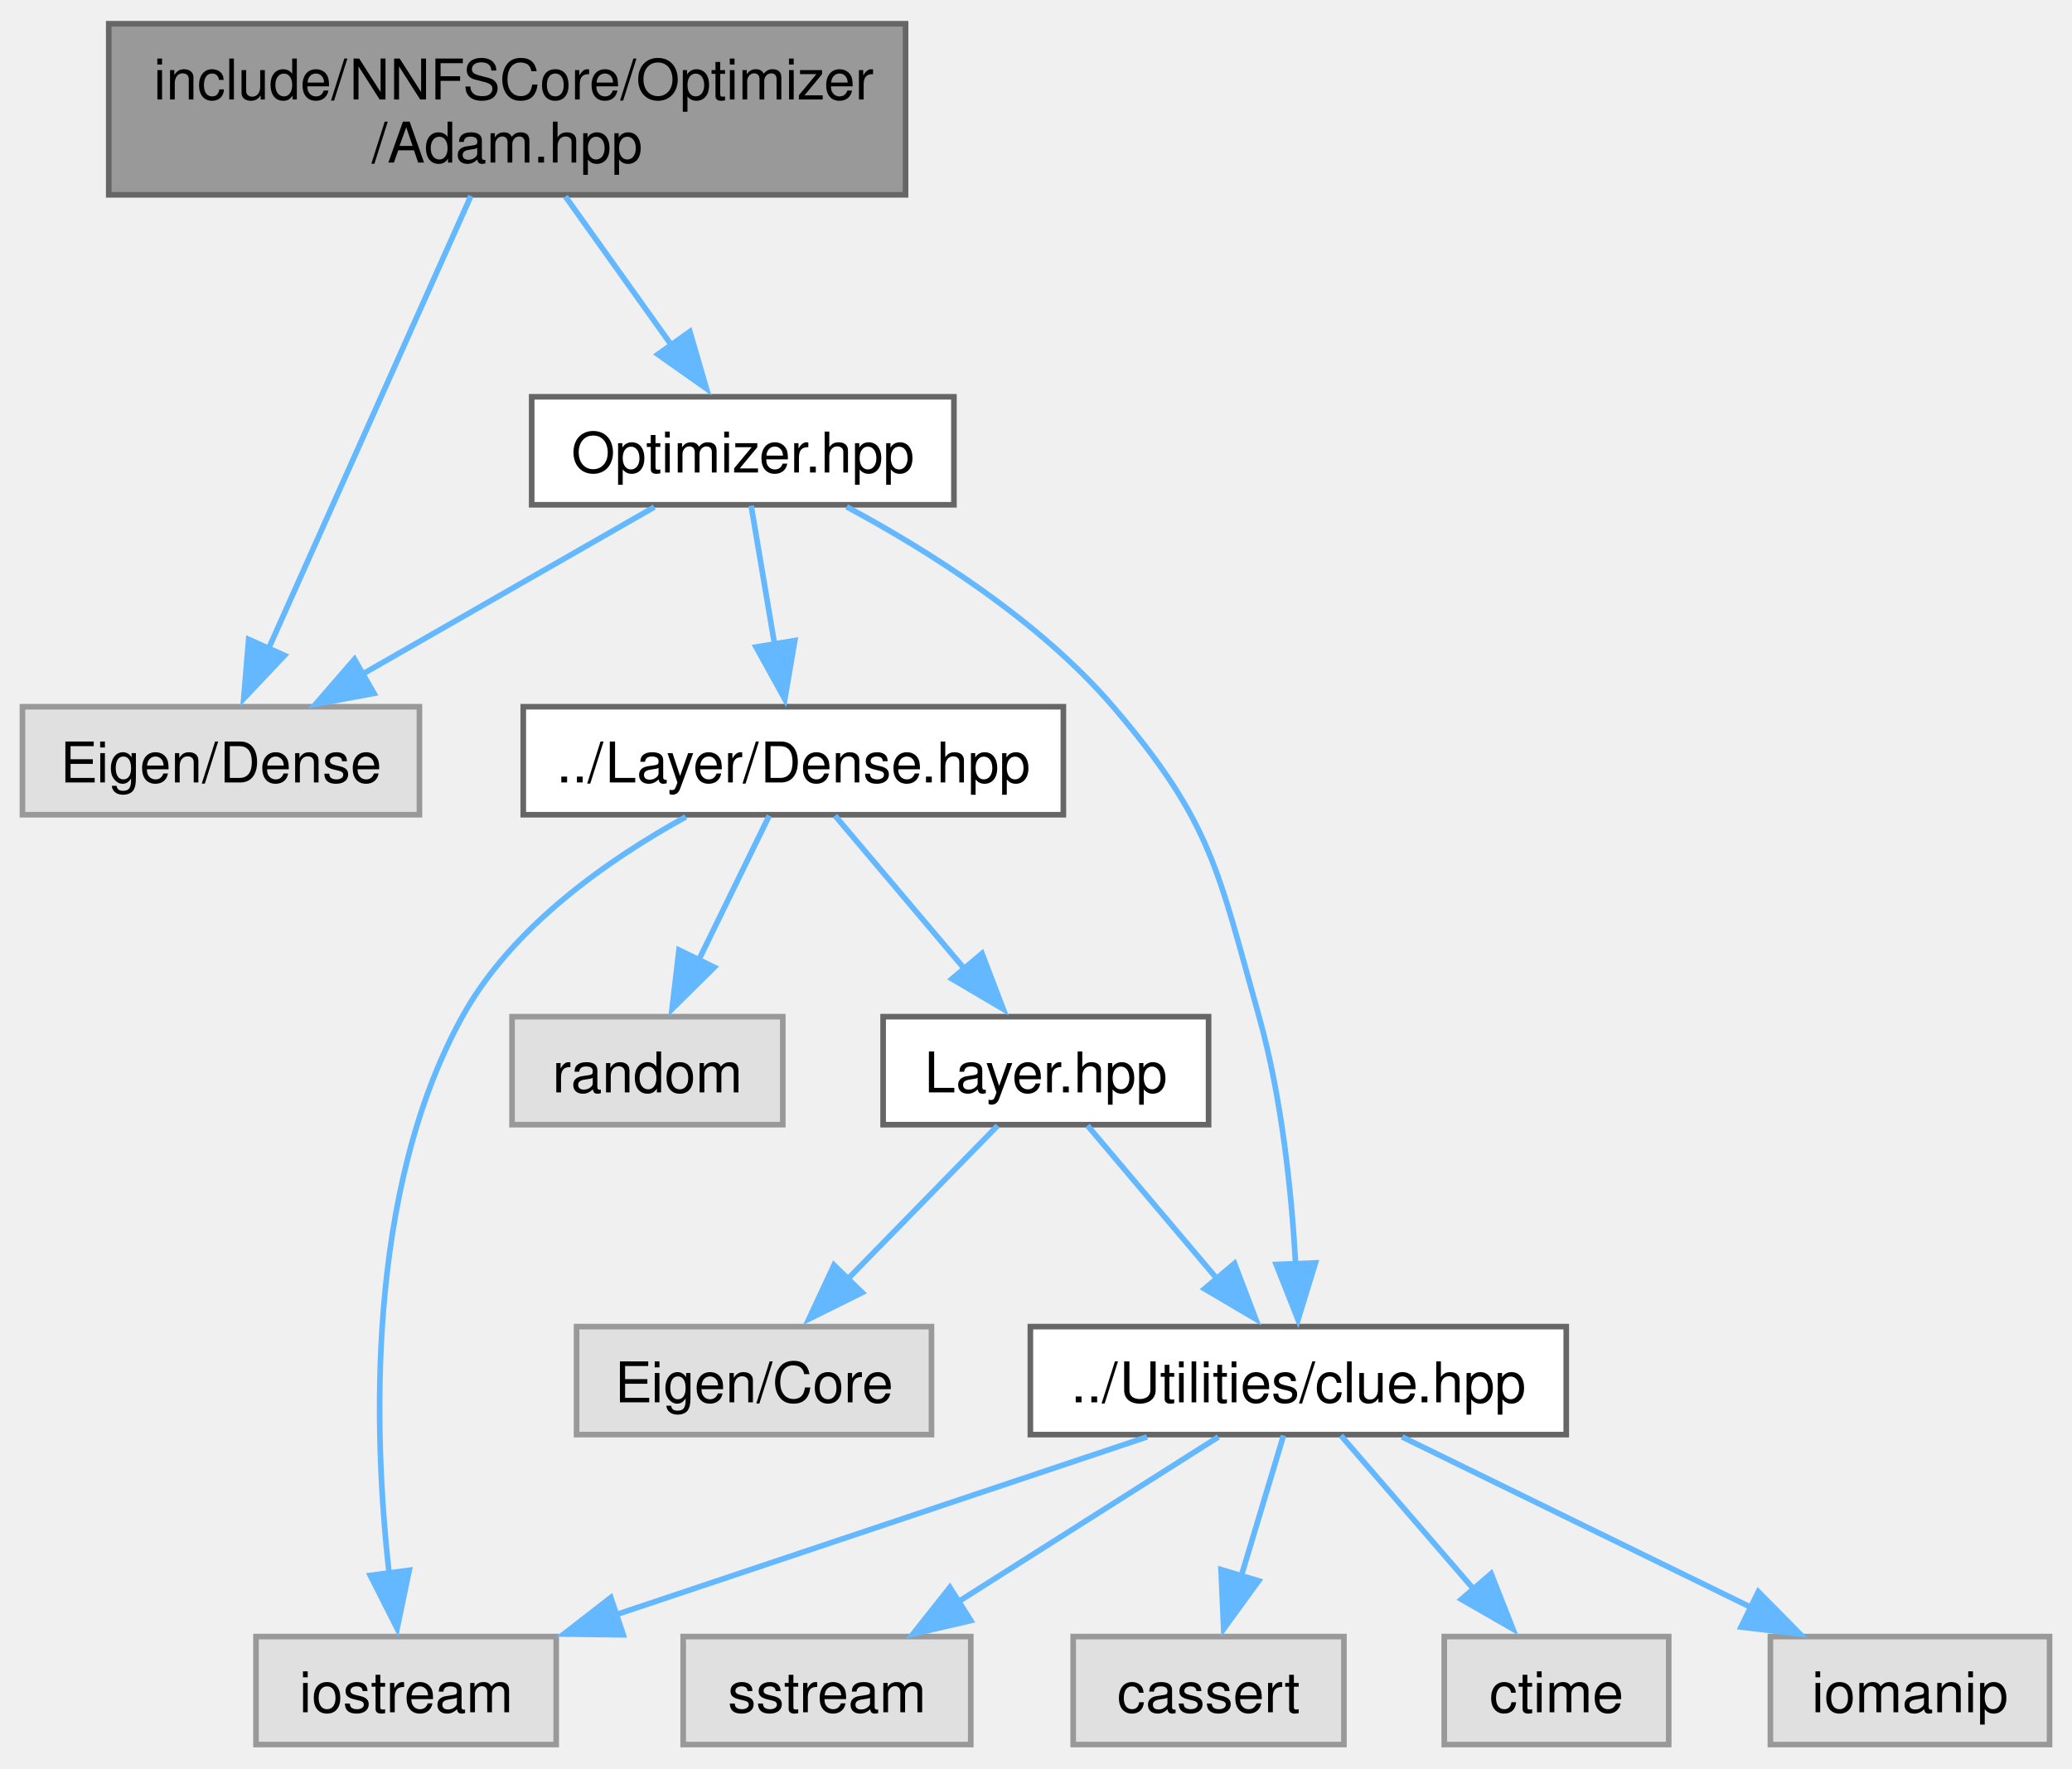
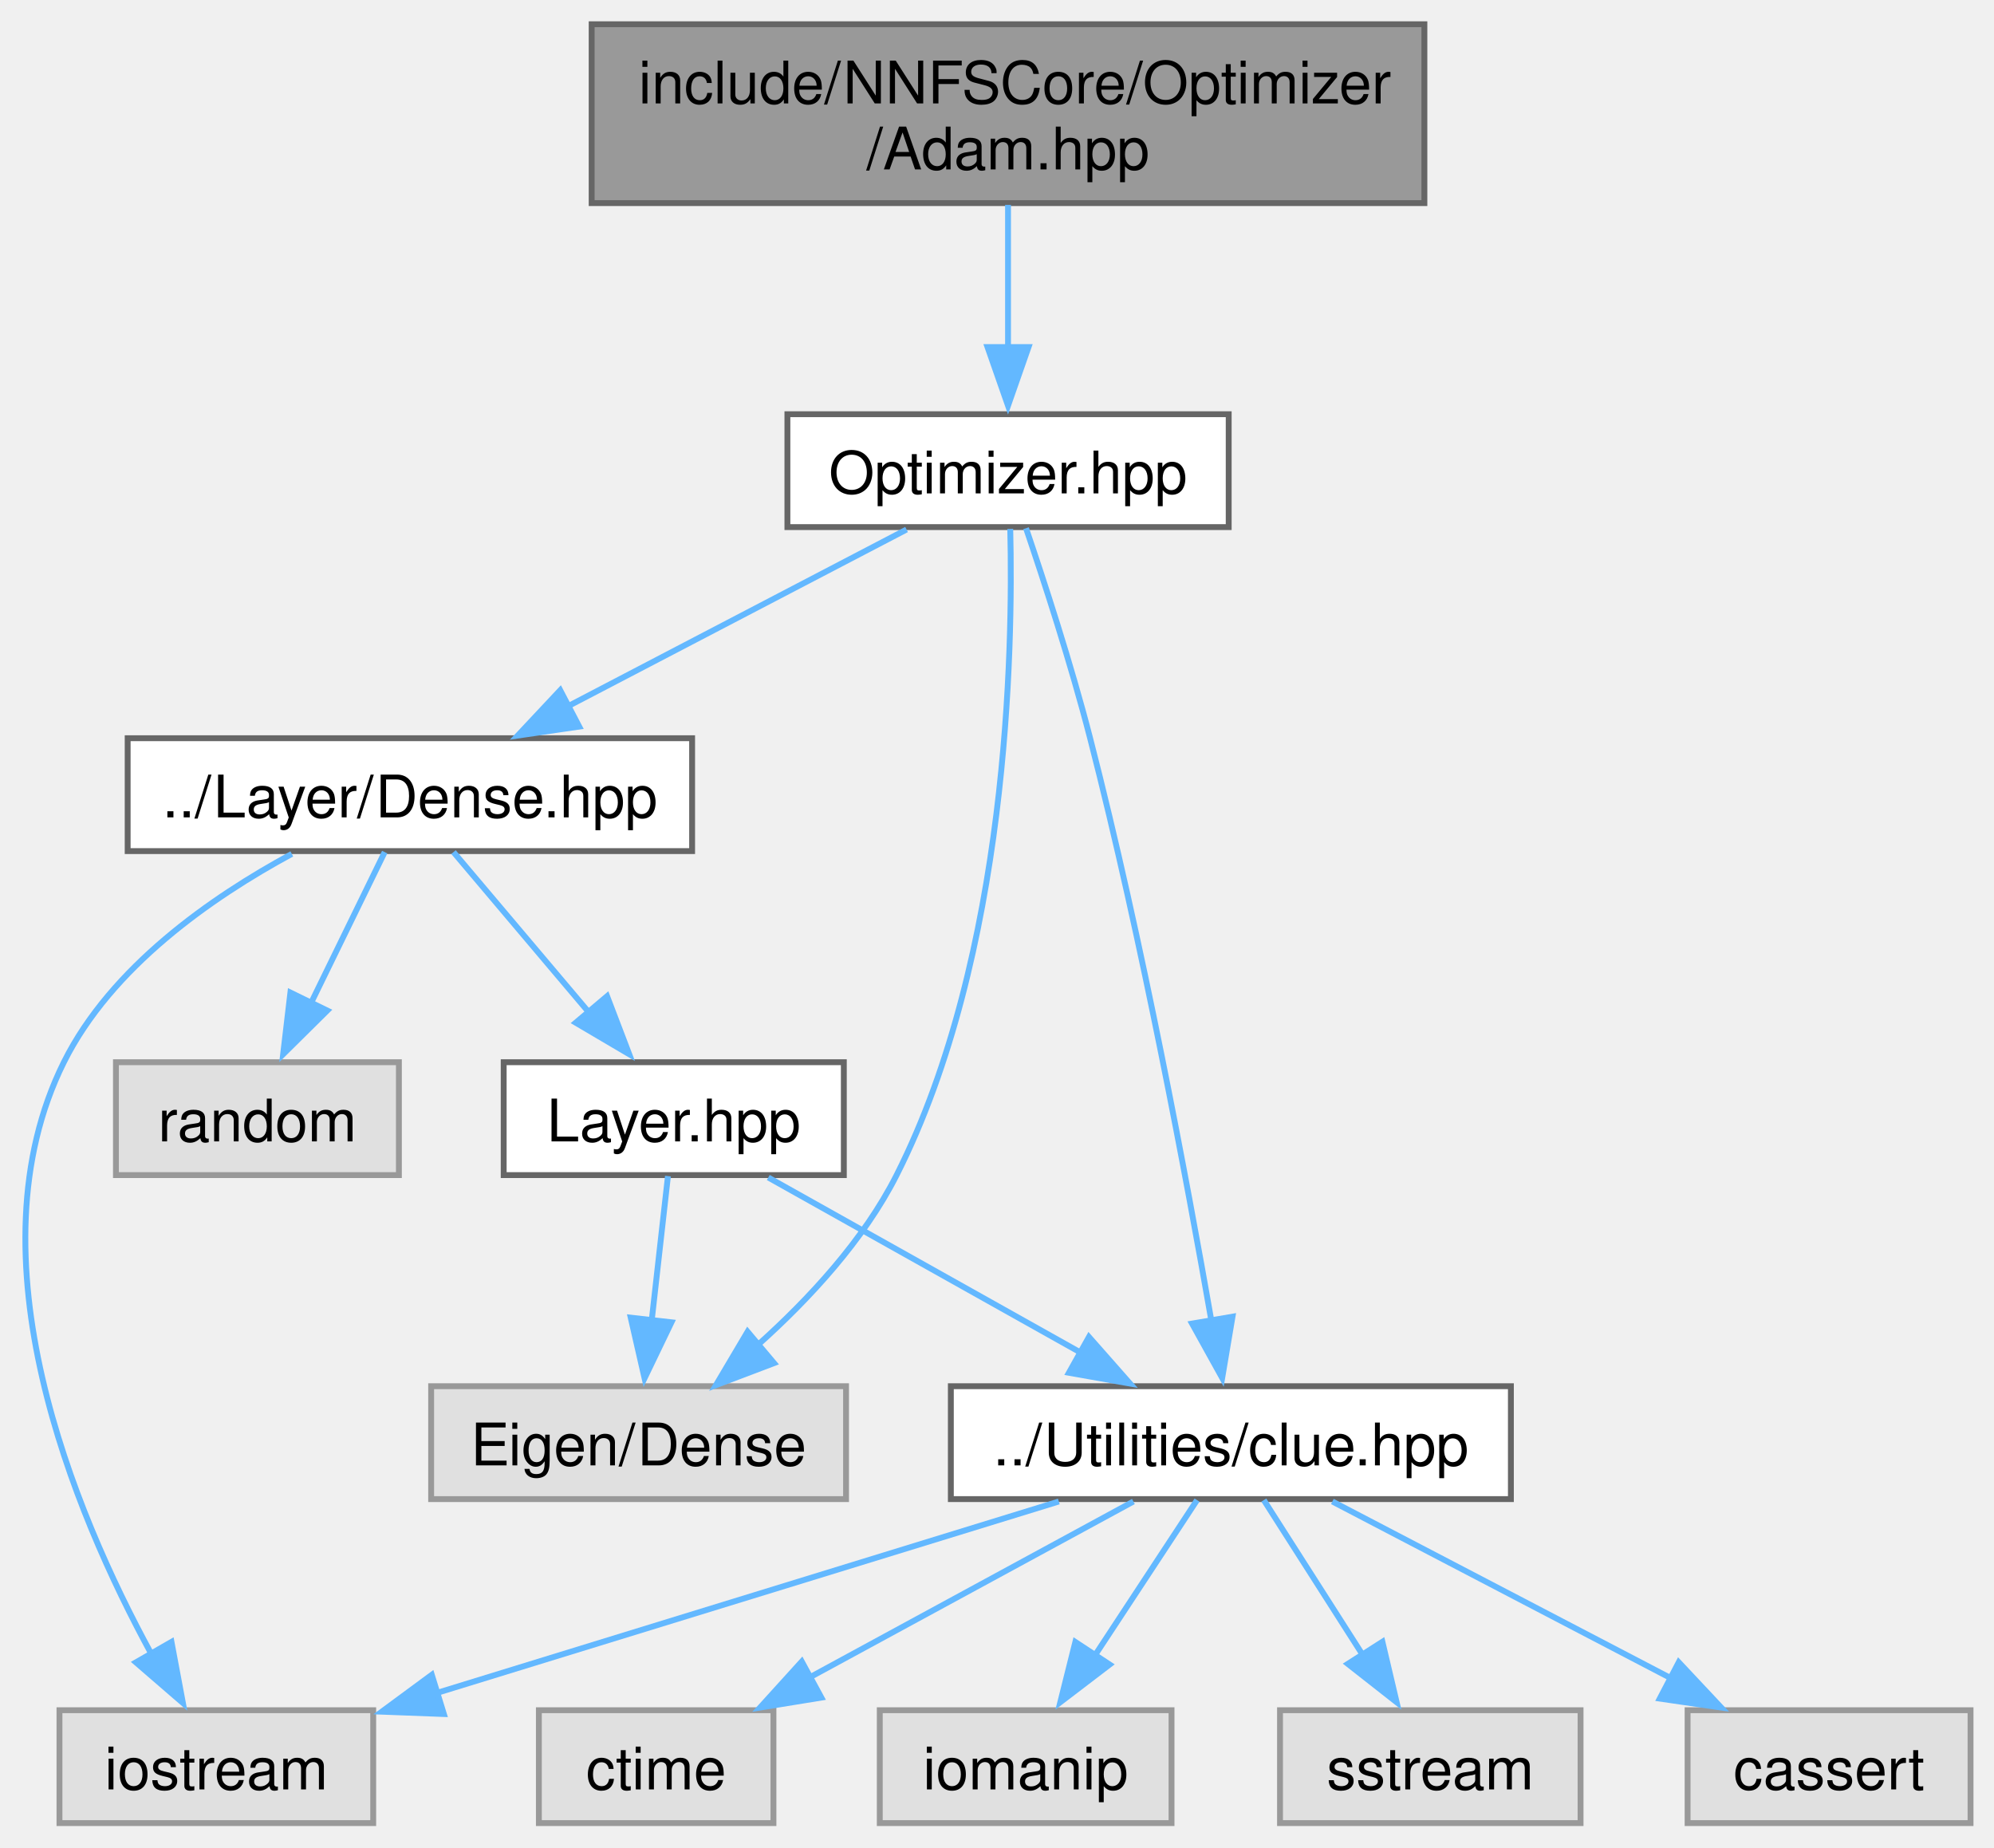
- <svg xmlns="http://www.w3.org/2000/svg" xmlns:xlink="http://www.w3.org/1999/xlink" width="369pt" height="315pt" viewBox="0.00 0.00 369.25 314.75">
+ <svg xmlns="http://www.w3.org/2000/svg" xmlns:xlink="http://www.w3.org/1999/xlink" width="340pt" height="315pt" viewBox="0.00 0.00 340.02 314.75">
  <g id="graph0" class="graph" transform="scale(1 1) rotate(0) translate(4 310.75)">
    <g id="node1" class="node">
      <g id="a_node1">
        <a xlink:title=" ">
-           <polygon fill="#999999" stroke="#666666" points="157.38,-306.75 15.38,-306.75 15.38,-276.25 157.38,-276.25 157.38,-306.75" />
-           <text text-anchor="start" x="23.38" y="-293.25" font-family="Helvetica,sans-Serif" font-size="10.00">include/NNFSCore/Optimizer</text>
-           <text text-anchor="middle" x="86.38" y="-282" font-family="Helvetica,sans-Serif" font-size="10.00">/Adam.hpp</text>
+           <polygon fill="#999999" stroke="#666666" points="238.89,-306.75 96.89,-306.75 96.89,-276.25 238.89,-276.25 238.89,-306.75" />
+           <text text-anchor="start" x="104.89" y="-293.25" font-family="Helvetica,sans-Serif" font-size="10.00">include/NNFSCore/Optimizer</text>
+           <text text-anchor="middle" x="167.89" y="-282" font-family="Helvetica,sans-Serif" font-size="10.00">/Adam.hpp</text>
        </a>
      </g>
    </g>
    <g id="node2" class="node">
      <g id="a_node2">
-         <a xlink:title=" ">
-           <polygon fill="#e0e0e0" stroke="#999999" points="70.75,-185 0,-185 0,-165.75 70.75,-165.75 70.75,-185" />
-           <text text-anchor="middle" x="35.38" y="-171.5" font-family="Helvetica,sans-Serif" font-size="10.00">Eigen/Dense</text>
+         <a xlink:href="_optimizer_8hpp.html" target="_top" xlink:title=" ">
+           <polygon fill="white" stroke="#666666" points="205.52,-240.25 130.27,-240.25 130.27,-221 205.52,-221 205.52,-240.25" />
+           <text text-anchor="middle" x="167.89" y="-226.75" font-family="Helvetica,sans-Serif" font-size="10.00">Optimizer.hpp</text>
        </a>
      </g>
    </g>
    <g id="edge1" class="edge">
-       <path fill="none" stroke="#63b8ff" d="M79.92,-276.05C70.75,-255.53 53.95,-217.95 43.81,-195.25" />
-       <polygon fill="#63b8ff" stroke="#63b8ff" points="46.7,-194.15 39.43,-186.45 40.31,-197.01 46.7,-194.15" />
+       <path fill="none" stroke="#63b8ff" d="M167.89,-275.95C167.89,-268.62 167.89,-259.62 167.89,-251.66" />
+       <polygon fill="#63b8ff" stroke="#63b8ff" points="171.39,-251.7 167.89,-241.7 164.39,-251.7 171.39,-251.7" />
    </g>
    <g id="node3" class="node">
      <g id="a_node3">
-         <a xlink:href="_optimizer_8hpp.html" target="_top" xlink:title=" ">
-           <polygon fill="white" stroke="#666666" points="166,-240.25 90.75,-240.25 90.75,-221 166,-221 166,-240.25" />
-           <text text-anchor="middle" x="128.38" y="-226.75" font-family="Helvetica,sans-Serif" font-size="10.00">Optimizer.hpp</text>
+         <a xlink:title=" ">
+           <polygon fill="#e0e0e0" stroke="#999999" points="140.27,-74.5 69.52,-74.5 69.52,-55.25 140.27,-55.25 140.27,-74.5" />
+           <text text-anchor="middle" x="104.89" y="-61" font-family="Helvetica,sans-Serif" font-size="10.00">Eigen/Dense</text>
        </a>
      </g>
    </g>
    <g id="edge2" class="edge">
-       <path fill="none" stroke="#63b8ff" d="M96.76,-275.95C102.48,-267.93 109.62,-257.92 115.67,-249.44" />
-       <polygon fill="#63b8ff" stroke="#63b8ff" points="118.94,-251.87 121.9,-241.7 113.24,-247.81 118.94,-251.87" />
-     </g>
-     <g id="edge3" class="edge">
-       <path fill="none" stroke="#63b8ff" d="M112.6,-220.59C98.3,-212.41 76.99,-200.21 60.38,-190.69" />
-       <polygon fill="#63b8ff" stroke="#63b8ff" points="62.65,-187.38 52.23,-185.45 59.17,-193.46 62.65,-187.38" />
+       <path fill="none" stroke="#63b8ff" d="M168.27,-220.69C168.77,-200.08 167.89,-148.06 148.89,-110.5 143.3,-99.43 133.96,-89.37 125.32,-81.62" />
+       <polygon fill="#63b8ff" stroke="#63b8ff" points="127.99,-78.44 118.08,-74.68 123.48,-83.8 127.99,-78.44" />
    </g>
    <g id="node4" class="node">
      <g id="a_node4">
        <a xlink:href="clue_8hpp.html" target="_top" xlink:title=" ">
-           <polygon fill="white" stroke="#666666" points="275.12,-74.5 179.62,-74.5 179.62,-55.25 275.12,-55.25 275.12,-74.5" />
-           <text text-anchor="middle" x="227.38" y="-61" font-family="Helvetica,sans-Serif" font-size="10.00">../Utilities/clue.hpp</text>
+           <polygon fill="white" stroke="#666666" points="253.64,-74.5 158.14,-74.5 158.14,-55.25 253.64,-55.25 253.64,-74.5" />
+           <text text-anchor="middle" x="205.89" y="-61" font-family="Helvetica,sans-Serif" font-size="10.00">../Utilities/clue.hpp</text>
+         </a>
+       </g>
+     </g>
+     <g id="edge3" class="edge">
+       <path fill="none" stroke="#63b8ff" d="M170.96,-220.81C174,-211.87 178.66,-197.58 181.89,-185 190.79,-150.37 198.42,-109.39 202.57,-85.64" />
+       <polygon fill="#63b8ff" stroke="#63b8ff" points="206.17,-86.36 204.41,-75.91 199.27,-85.18 206.17,-86.36" />
+     </g>
+     <g id="node10" class="node">
+       <g id="a_node10">
+         <a xlink:href="_dense_8hpp.html" target="_top" xlink:title=" ">
+           <polygon fill="white" stroke="#666666" points="114.02,-185 17.77,-185 17.77,-165.75 114.02,-165.75 114.02,-185" />
+           <text text-anchor="middle" x="65.89" y="-171.5" font-family="Helvetica,sans-Serif" font-size="10.00">../Layer/Dense.hpp</text>
+         </a>
+       </g>
+     </g>
+     <g id="edge9" class="edge">
+       <path fill="none" stroke="#63b8ff" d="M150.59,-220.59C134.77,-212.33 111.1,-199.98 92.81,-190.43" />
+       <polygon fill="#63b8ff" stroke="#63b8ff" points="94.77,-186.98 84.28,-185.45 91.53,-193.18 94.77,-186.98" />
+     </g>
+     <g id="node5" class="node">
+       <g id="a_node5">
+         <a xlink:title=" ">
+           <polygon fill="#e0e0e0" stroke="#999999" points="195.77,-19.25 146.02,-19.25 146.02,0 195.77,0 195.77,-19.25" />
+           <text text-anchor="middle" x="170.89" y="-5.75" font-family="Helvetica,sans-Serif" font-size="10.00">iomanip</text>
        </a>
      </g>
    </g>
    <g id="edge4" class="edge">
-       <path fill="none" stroke="#63b8ff" d="M146.89,-220.64C161.35,-212.87 181.15,-200.45 194.38,-185 212.02,-164.38 213.02,-155.87 220.38,-129.75 224.45,-115.27 226.18,-98.31 226.9,-85.51" />
-       <polygon fill="#63b8ff" stroke="#63b8ff" points="230.42,-85.86 227.32,-75.73 223.43,-85.58 230.42,-85.86" />
+       <path fill="none" stroke="#63b8ff" d="M200.12,-55.08C195.43,-47.96 188.68,-37.68 182.84,-28.8" />
+       <polygon fill="#63b8ff" stroke="#63b8ff" points="185.22,-27.04 176.8,-20.61 179.37,-30.89 185.22,-27.04" />
    </g>
-     <g id="node10" class="node">
-       <g id="a_node10">
-         <a xlink:href="_dense_8hpp.html" target="_top" xlink:title=" ">
-           <polygon fill="white" stroke="#666666" points="185.5,-185 89.25,-185 89.25,-165.75 185.5,-165.75 185.5,-185" />
-           <text text-anchor="middle" x="137.38" y="-171.5" font-family="Helvetica,sans-Serif" font-size="10.00">../Layer/Dense.hpp</text>
-         </a>
-       </g>
-     </g>
-     <g id="edge10" class="edge">
-       <path fill="none" stroke="#63b8ff" d="M129.86,-220.83C131,-214.09 132.62,-204.52 134.06,-195.99" />
-       <polygon fill="#63b8ff" stroke="#63b8ff" points="137.64,-196.8 135.86,-186.36 130.74,-195.64 137.64,-196.8" />
-     </g>
-     <g id="node5" class="node">
-       <g id="a_node5">
+     <g id="node6" class="node">
+       <g id="a_node6">
        <a xlink:title=" ">
-           <polygon fill="#e0e0e0" stroke="#999999" points="361.25,-19.25 311.5,-19.25 311.5,0 361.25,0 361.25,-19.25" />
-           <text text-anchor="middle" x="336.38" y="-5.75" font-family="Helvetica,sans-Serif" font-size="10.00">iomanip</text>
+           <polygon fill="#e0e0e0" stroke="#999999" points="265.52,-19.25 214.27,-19.25 214.27,0 265.52,0 265.52,-19.25" />
+           <text text-anchor="middle" x="239.89" y="-5.75" font-family="Helvetica,sans-Serif" font-size="10.00">sstream</text>
        </a>
      </g>
    </g>
    <g id="edge5" class="edge">
-       <path fill="none" stroke="#63b8ff" d="M245.87,-54.84C262.93,-46.5 288.53,-34 308.15,-24.41" />
-       <polygon fill="#63b8ff" stroke="#63b8ff" points="309.35,-27.24 316.79,-19.7 306.27,-20.95 309.35,-27.24" />
+       <path fill="none" stroke="#63b8ff" d="M211.51,-55.08C216.06,-47.96 222.62,-37.68 228.29,-28.8" />
+       <polygon fill="#63b8ff" stroke="#63b8ff" points="231.73,-30.92 234.16,-20.61 225.83,-27.15 231.73,-30.92" />
    </g>
-     <g id="node6" class="node">
-       <g id="a_node6">
+     <g id="node7" class="node">
+       <g id="a_node7">
        <a xlink:title=" ">
-           <polygon fill="#e0e0e0" stroke="#999999" points="169,-19.25 117.75,-19.25 117.75,0 169,0 169,-19.25" />
-           <text text-anchor="middle" x="143.38" y="-5.75" font-family="Helvetica,sans-Serif" font-size="10.00">sstream</text>
+           <polygon fill="#e0e0e0" stroke="#999999" points="332.02,-19.25 283.77,-19.25 283.77,0 332.02,0 332.02,-19.25" />
+           <text text-anchor="middle" x="307.89" y="-5.75" font-family="Helvetica,sans-Serif" font-size="10.00">cassert</text>
        </a>
      </g>
    </g>
    <g id="edge6" class="edge">
-       <path fill="none" stroke="#63b8ff" d="M213.13,-54.84C200.45,-46.81 181.68,-34.91 166.81,-25.48" />
-       <polygon fill="#63b8ff" stroke="#63b8ff" points="169.01,-22.1 158.69,-19.7 165.27,-28.01 169.01,-22.1" />
+       <path fill="none" stroke="#63b8ff" d="M223.2,-54.84C239.02,-46.58 262.68,-34.23 280.98,-24.68" />
+       <polygon fill="#63b8ff" stroke="#63b8ff" points="282.26,-27.43 289.51,-19.7 279.02,-21.23 282.26,-27.43" />
    </g>
-     <g id="node7" class="node">
-       <g id="a_node7">
+     <g id="node8" class="node">
+       <g id="a_node8">
        <a xlink:title=" ">
-           <polygon fill="#e0e0e0" stroke="#999999" points="235.5,-19.25 187.25,-19.25 187.25,0 235.5,0 235.5,-19.25" />
-           <text text-anchor="middle" x="211.38" y="-5.75" font-family="Helvetica,sans-Serif" font-size="10.00">cassert</text>
+           <polygon fill="#e0e0e0" stroke="#999999" points="59.64,-19.25 6.14,-19.25 6.14,0 59.64,0 59.64,-19.25" />
+           <text text-anchor="middle" x="32.89" y="-5.75" font-family="Helvetica,sans-Serif" font-size="10.00">iostream</text>
        </a>
      </g>
    </g>
    <g id="edge7" class="edge">
-       <path fill="none" stroke="#63b8ff" d="M224.73,-55.08C222.68,-48.26 219.77,-38.56 217.18,-29.95" />
-       <polygon fill="#63b8ff" stroke="#63b8ff" points="220.3,-29.18 214.07,-20.61 213.6,-31.19 220.3,-29.18" />
+       <path fill="none" stroke="#63b8ff" d="M176.55,-54.84C147.27,-45.83 102.19,-31.95 70.35,-22.15" />
+       <polygon fill="#63b8ff" stroke="#63b8ff" points="71.69,-18.6 61.1,-19 69.63,-25.29 71.69,-18.6" />
    </g>
-     <g id="node8" class="node">
-       <g id="a_node8">
+     <g id="node9" class="node">
+       <g id="a_node9">
        <a xlink:title=" ">
-           <polygon fill="#e0e0e0" stroke="#999999" points="95.12,-19.25 41.62,-19.25 41.62,0 95.12,0 95.12,-19.25" />
-           <text text-anchor="middle" x="68.38" y="-5.75" font-family="Helvetica,sans-Serif" font-size="10.00">iostream</text>
+           <polygon fill="#e0e0e0" stroke="#999999" points="127.89,-19.25 87.89,-19.25 87.89,0 127.89,0 127.89,-19.25" />
+           <text text-anchor="middle" x="107.89" y="-5.75" font-family="Helvetica,sans-Serif" font-size="10.00">ctime</text>
        </a>
      </g>
    </g>
    <g id="edge8" class="edge">
-       <path fill="none" stroke="#63b8ff" d="M200.4,-54.84C174.36,-46.12 134.71,-32.84 105.66,-23.11" />
-       <polygon fill="#63b8ff" stroke="#63b8ff" points="107.07,-19.56 96.48,-19.7 104.85,-26.2 107.07,-19.56" />
+       <path fill="none" stroke="#63b8ff" d="M189.27,-54.84C174.21,-46.66 151.75,-34.46 134.24,-24.94" />
+       <polygon fill="#63b8ff" stroke="#63b8ff" points="136.06,-21.4 125.6,-19.7 132.72,-27.55 136.06,-21.4" />
    </g>
-     <g id="node9" class="node">
-       <g id="a_node9">
-         <a xlink:title=" ">
-           <polygon fill="#e0e0e0" stroke="#999999" points="293.38,-19.25 253.38,-19.25 253.38,0 293.38,0 293.38,-19.25" />
-           <text text-anchor="middle" x="273.38" y="-5.75" font-family="Helvetica,sans-Serif" font-size="10.00">ctime</text>
-         </a>
-       </g>
-     </g>
-     <g id="edge9" class="edge">
-       <path fill="none" stroke="#63b8ff" d="M234.97,-55.08C241.39,-47.65 250.78,-36.79 258.66,-27.66" />
-       <polygon fill="#63b8ff" stroke="#63b8ff" points="261.73,-30.46 265.61,-20.61 256.43,-25.89 261.73,-30.46" />
-     </g>
-     <g id="edge11" class="edge">
-       <path fill="none" stroke="#63b8ff" d="M118.22,-165.37C104.61,-157.88 87.24,-145.84 78.38,-129.75 61.08,-98.35 62.57,-55.09 65.37,-30.27" />
-       <polygon fill="#63b8ff" stroke="#63b8ff" points="68.93,-31.07 66.77,-20.7 61.99,-30.15 68.93,-31.07" />
+     <g id="edge10" class="edge">
+       <path fill="none" stroke="#63b8ff" d="M45.76,-165.27C32.04,-157.85 14.96,-145.96 6.89,-129.75 -9.61,-96.57 8.62,-53.05 21.8,-28.86" />
+       <polygon fill="#63b8ff" stroke="#63b8ff" points="25.24,-30.9 27.19,-20.48 19.17,-27.41 25.24,-30.9" />
    </g>
    <g id="node11" class="node">
      <g id="a_node11">
        <a xlink:title=" ">
-           <polygon fill="#e0e0e0" stroke="#999999" points="135.5,-129.75 87.25,-129.75 87.25,-110.5 135.5,-110.5 135.5,-129.75" />
-           <text text-anchor="middle" x="111.38" y="-116.25" font-family="Helvetica,sans-Serif" font-size="10.00">random</text>
+           <polygon fill="#e0e0e0" stroke="#999999" points="64.02,-129.75 15.77,-129.75 15.77,-110.5 64.02,-110.5 64.02,-129.75" />
+           <text text-anchor="middle" x="39.89" y="-116.25" font-family="Helvetica,sans-Serif" font-size="10.00">random</text>
+         </a>
+       </g>
+     </g>
+     <g id="edge11" class="edge">
+       <path fill="none" stroke="#63b8ff" d="M61.6,-165.58C58.2,-158.61 53.32,-148.62 49.05,-139.87" />
+       <polygon fill="#63b8ff" stroke="#63b8ff" points="51.81,-138.56 44.28,-131.11 45.52,-141.63 51.81,-138.56" />
+     </g>
+     <g id="node12" class="node">
+       <g id="a_node12">
+         <a xlink:href="_layer_8hpp.html" target="_top" xlink:title=" ">
+           <polygon fill="white" stroke="#666666" points="139.89,-129.75 81.89,-129.75 81.89,-110.5 139.89,-110.5 139.89,-129.75" />
+           <text text-anchor="middle" x="110.89" y="-116.25" font-family="Helvetica,sans-Serif" font-size="10.00">Layer.hpp</text>
        </a>
      </g>
    </g>
    <g id="edge12" class="edge">
-       <path fill="none" stroke="#63b8ff" d="M133.08,-165.58C129.68,-158.61 124.8,-148.62 120.53,-139.87" />
-       <polygon fill="#63b8ff" stroke="#63b8ff" points="123.29,-138.56 115.76,-131.11 117,-141.63 123.29,-138.56" />
-     </g>
-     <g id="node12" class="node">
-       <g id="a_node12">
-         <a xlink:href="_layer_8hpp.html" target="_top" xlink:title=" ">
-           <polygon fill="white" stroke="#666666" points="211.38,-129.75 153.38,-129.75 153.38,-110.5 211.38,-110.5 211.38,-129.75" />
-           <text text-anchor="middle" x="182.38" y="-116.25" font-family="Helvetica,sans-Serif" font-size="10.00">Layer.hpp</text>
-         </a>
-       </g>
+       <path fill="none" stroke="#63b8ff" d="M73.33,-165.58C79.54,-158.23 88.6,-147.51 96.26,-138.44" />
+       <polygon fill="#63b8ff" stroke="#63b8ff" points="99.52,-141.01 103.3,-131.11 94.17,-136.49 99.52,-141.01" />
    </g>
    <g id="edge13" class="edge">
-       <path fill="none" stroke="#63b8ff" d="M144.81,-165.58C151.02,-158.23 160.08,-147.51 167.74,-138.44" />
-       <polygon fill="#63b8ff" stroke="#63b8ff" points="171,-141.01 174.78,-131.11 165.65,-136.49 171,-141.01" />
-     </g>
-     <g id="edge15" class="edge">
-       <path fill="none" stroke="#63b8ff" d="M189.81,-110.33C196.02,-102.98 205.08,-92.26 212.74,-83.19" />
-       <polygon fill="#63b8ff" stroke="#63b8ff" points="216,-85.76 219.78,-75.86 210.65,-81.24 216,-85.76" />
-     </g>
-     <g id="node13" class="node">
-       <g id="a_node13">
-         <a xlink:title=" ">
-           <polygon fill="#e0e0e0" stroke="#999999" points="162,-74.5 98.75,-74.5 98.75,-55.25 162,-55.25 162,-74.5" />
-           <text text-anchor="middle" x="130.38" y="-61" font-family="Helvetica,sans-Serif" font-size="10.00">Eigen/Core</text>
-         </a>
-       </g>
+       <path fill="none" stroke="#63b8ff" d="M109.9,-110.33C109.15,-103.67 108.09,-94.24 107.14,-85.78" />
+       <polygon fill="#63b8ff" stroke="#63b8ff" points="110.5,-85.4 105.91,-75.86 103.55,-86.19 110.5,-85.4" />
    </g>
    <g id="edge14" class="edge">
-       <path fill="none" stroke="#63b8ff" d="M173.79,-110.33C166.46,-102.82 155.7,-91.81 146.73,-82.63" />
-       <polygon fill="#63b8ff" stroke="#63b8ff" points="149.64,-80.57 140.15,-75.86 144.63,-85.46 149.64,-80.57" />
+       <path fill="none" stroke="#63b8ff" d="M127.01,-110.09C141.61,-101.91 163.38,-89.71 180.35,-80.19" />
+       <polygon fill="#63b8ff" stroke="#63b8ff" points="181.69,-82.9 188.7,-74.95 178.27,-76.79 181.69,-82.9" />
    </g>
  </g>
</svg>
